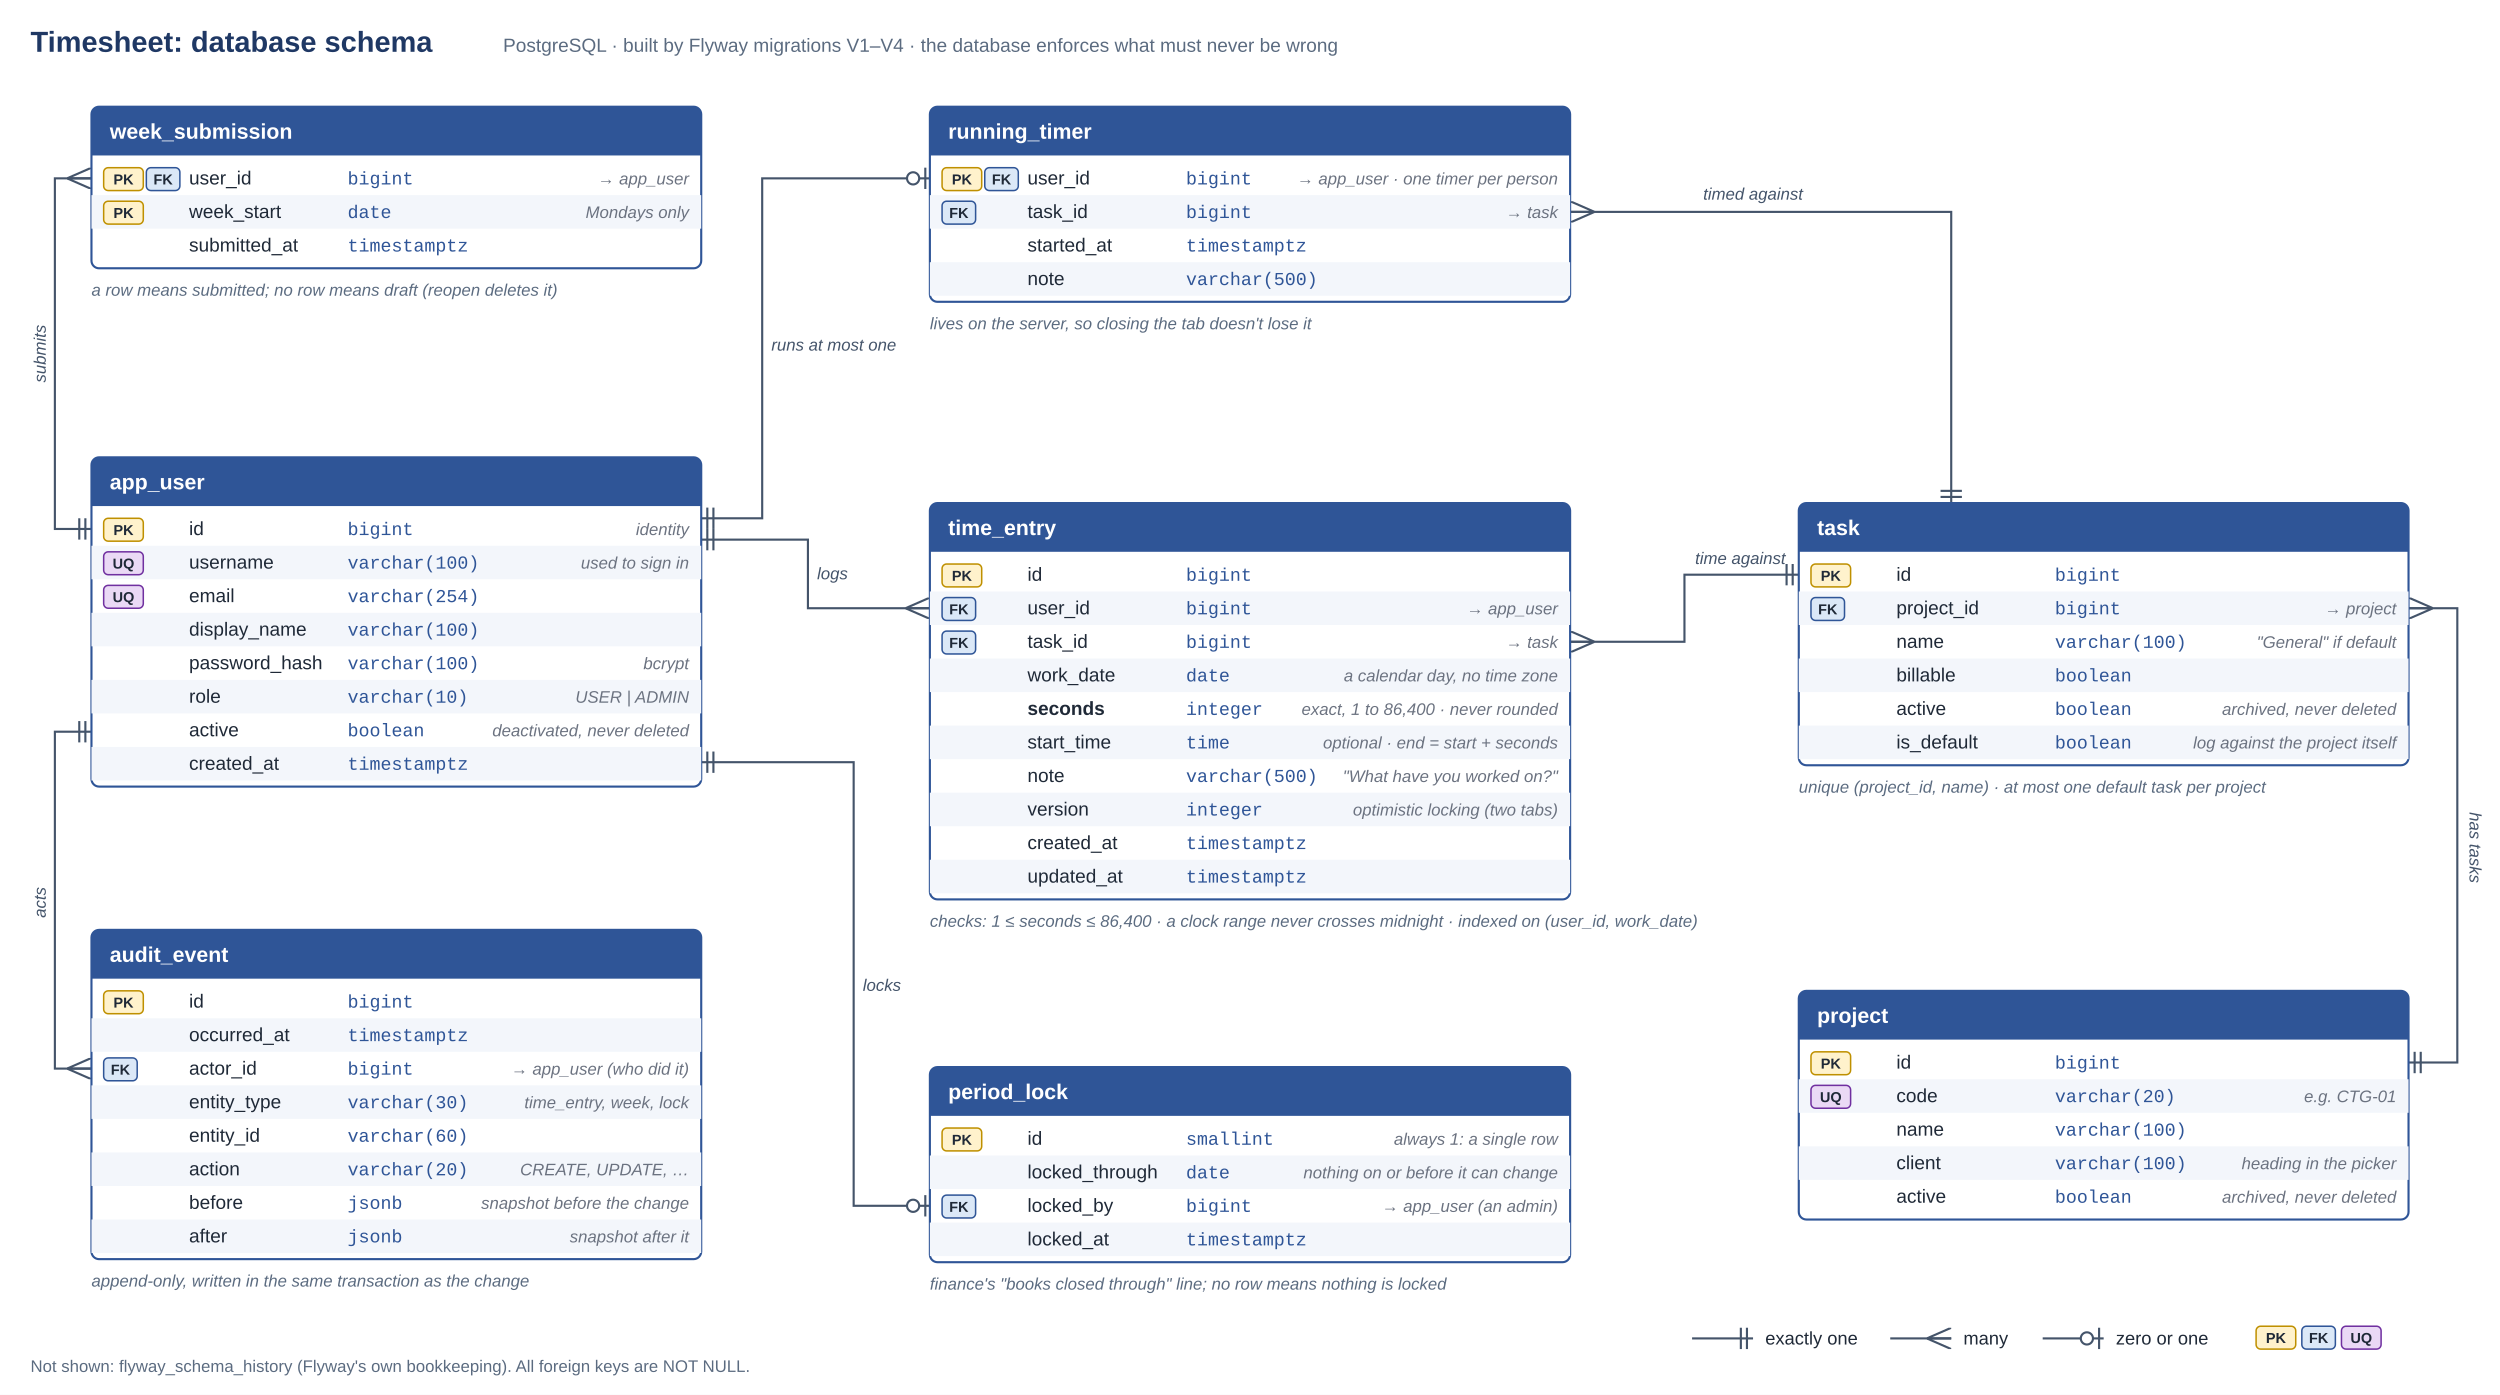
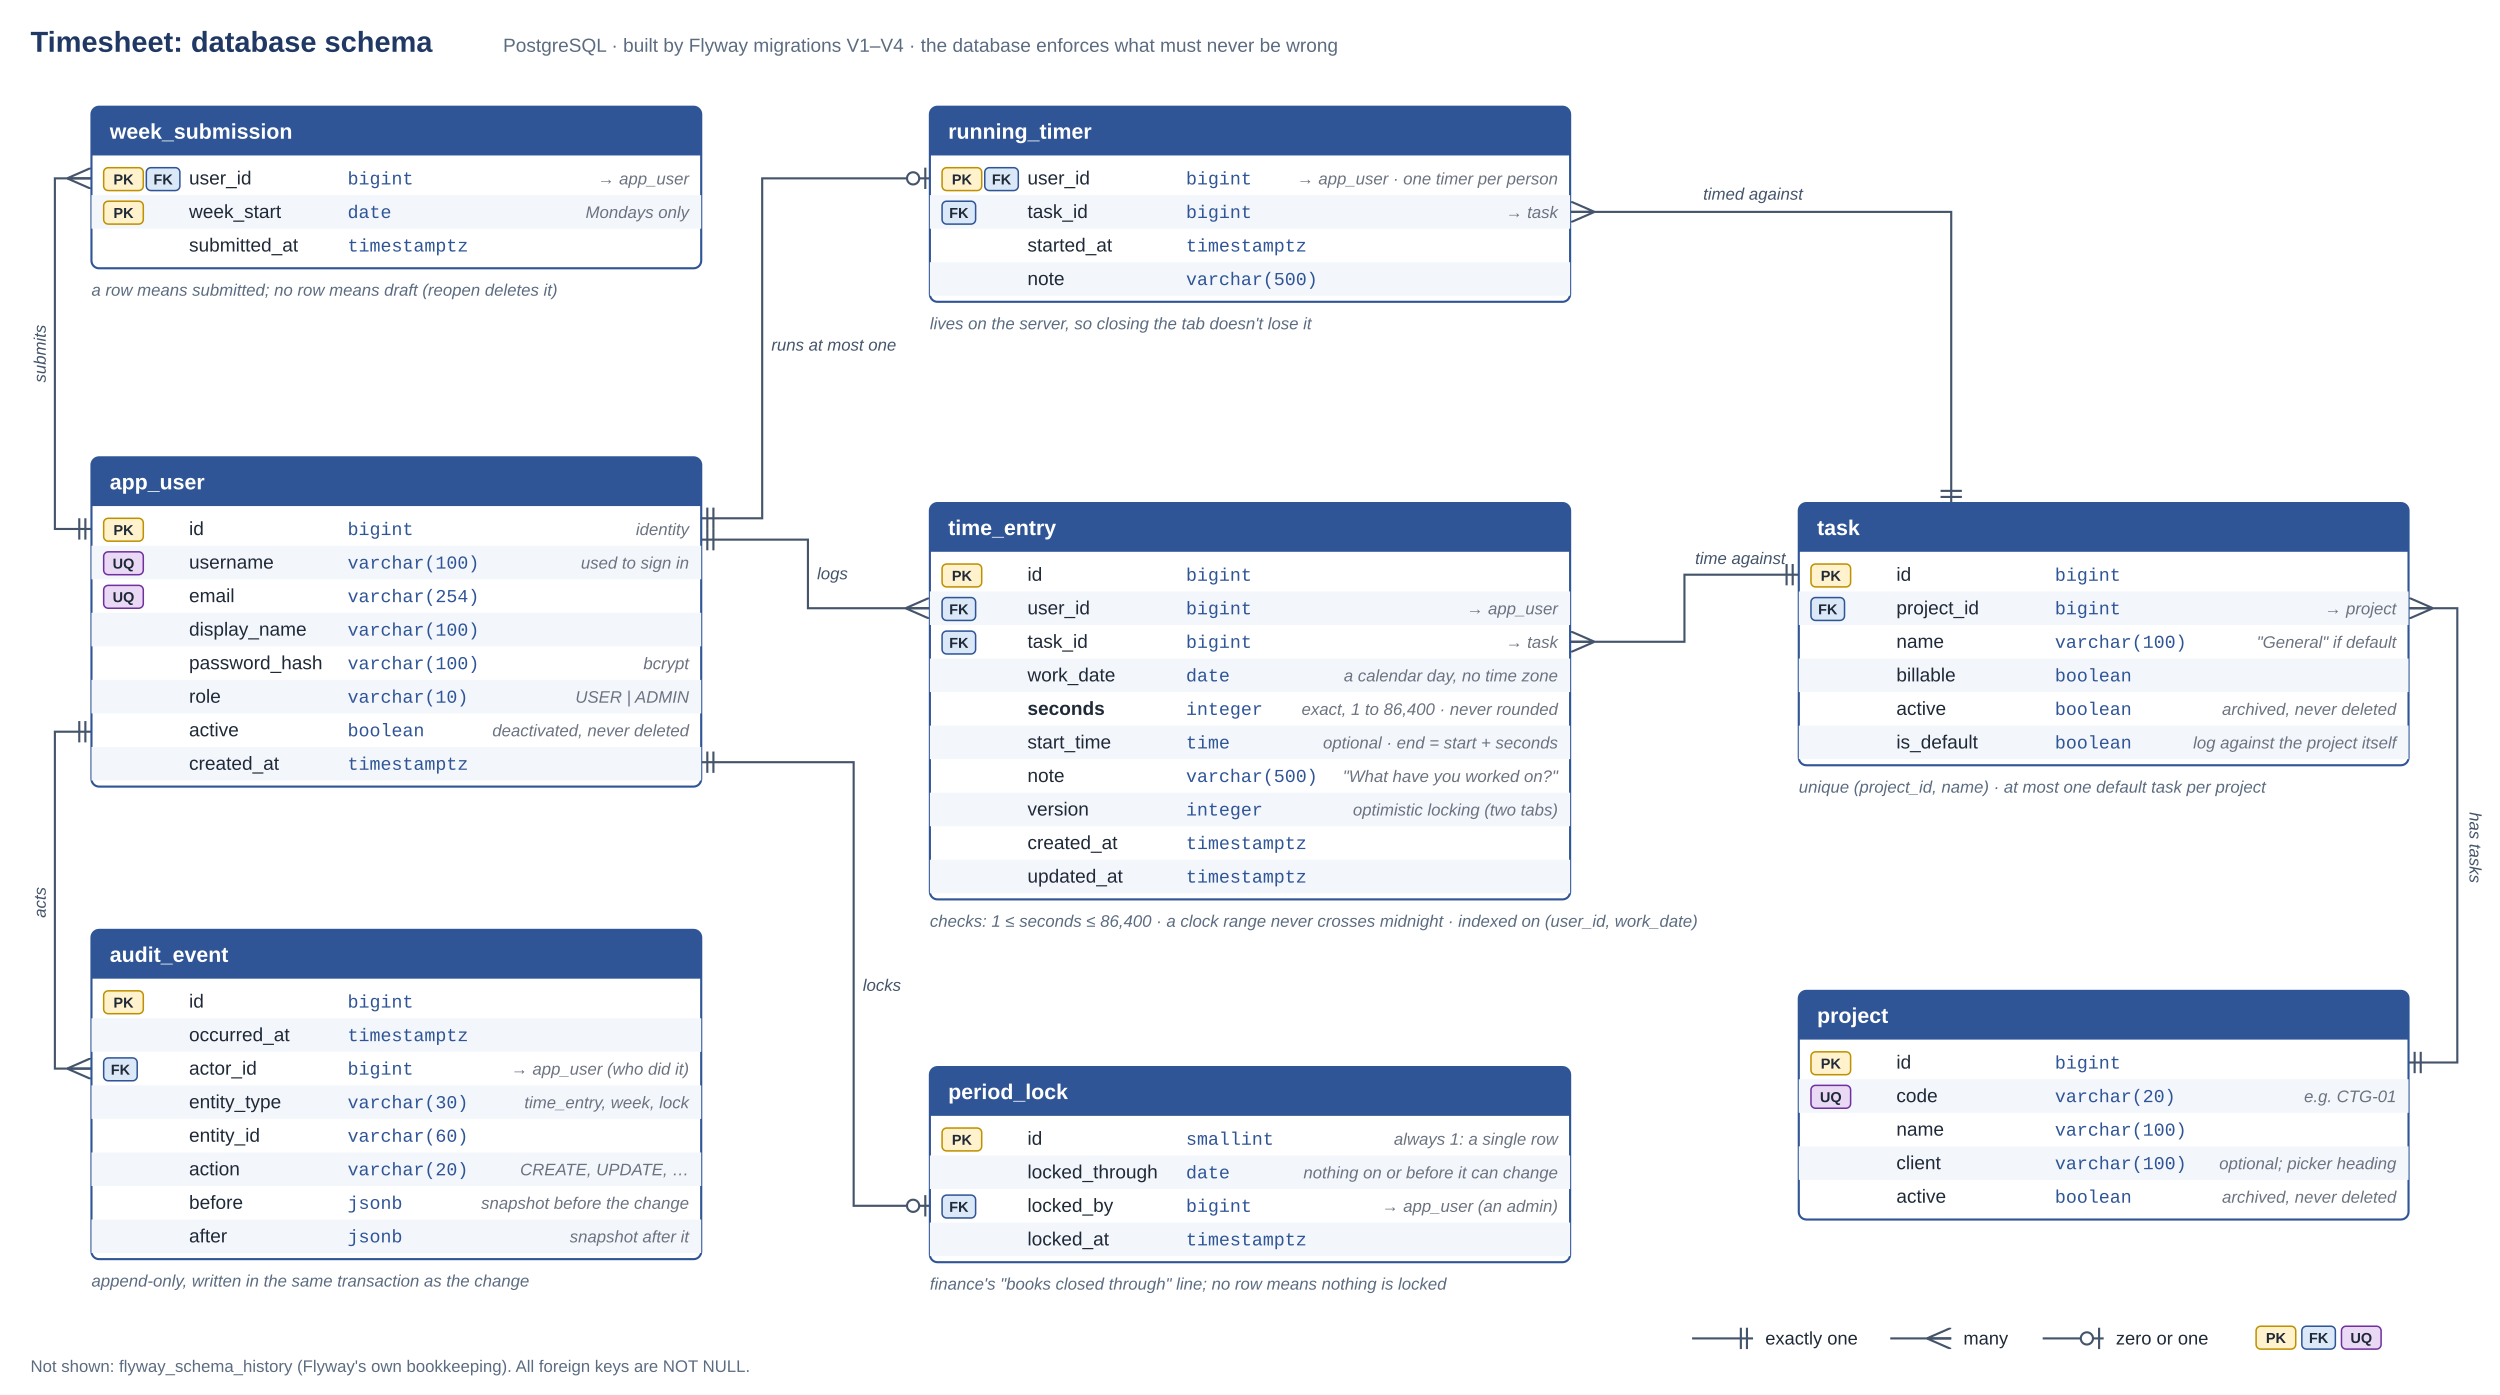
<svg xmlns="http://www.w3.org/2000/svg" width="1640" height="915" viewBox="0 0 1640 915" font-family="Segoe UI, Arial, sans-serif">
  <defs>
    <marker id="many" viewBox="0 0 16 14" refX="16" refY="7" markerWidth="16" markerHeight="14" markerUnits="userSpaceOnUse" orient="auto-start-reverse">
      <path d="M0,7 L16,0 M0,7 L16,7 M0,7 L16,14" fill="none" stroke="#44546a" stroke-width="1.4" />
    </marker>
    <marker id="one" viewBox="0 0 16 14" refX="16" refY="7" markerWidth="16" markerHeight="14" markerUnits="userSpaceOnUse" orient="auto-start-reverse">
      <path d="M8,0 V14 M12,0 V14" fill="none" stroke="#44546a" stroke-width="1.4" />
    </marker>
    <marker id="zeroOne" viewBox="0 0 16 14" refX="16" refY="7" markerWidth="16" markerHeight="14" markerUnits="userSpaceOnUse" orient="auto-start-reverse">
      <circle cx="5" cy="7" r="4" fill="#ffffff" stroke="#44546a" stroke-width="1.4" />
      <path d="M13,0 V14" fill="none" stroke="#44546a" stroke-width="1.4" />
    </marker>
    <style>
      .box    { fill: #ffffff; stroke: #2f5597; stroke-width: 1.4; }
      .head   { fill: #2f5597; }
      .tname  { font-size: 14px; font-weight: 700; fill: #ffffff; }
      .col    { font-size: 12.5px; fill: #1f2937; }
      .type   { font-size: 12px; fill: #2f5597; font-family: Consolas, "Courier New", monospace; }
      .note   { font-size: 11px; fill: #6b7280; font-style: italic; }
      .cap    { font-size: 11px; fill: #5b6b80; font-style: italic; }
      .pk     { fill: #fff2cc; stroke: #bf9000; }
      .fk     { fill: #dbe8f7; stroke: #2f5597; }
      .uq     { fill: #ead9f5; stroke: #7030a0; }
      .badge  { font-size: 9.5px; font-weight: 700; fill: #1f2937; }
      .rel    { fill: none; stroke: #44546a; stroke-width: 1.4; }
      .verb   { font-size: 11px; fill: #44546a; font-style: italic; }
      .stripe { fill: #f3f6fb; }
    </style>
  </defs>
  <rect width="1640" height="915" fill="#ffffff" />
  <text x="20" y="34" font-size="19" font-weight="700" fill="#1f3864">Timesheet: database schema</text>
  <text x="330" y="34" font-size="12.5" fill="#5b6b80">PostgreSQL · built by Flyway migrations V1–V4 · the database enforces what must never be wrong</text>
  <path class="rel" d="M460,354 H530 V399 H610" marker-start="url(#one)" marker-end="url(#many)" />
  <text x="536" y="380" class="verb">logs</text>
  <path class="rel" d="M1180,377 H1105 V421 H1030" marker-start="url(#one)" marker-end="url(#many)" />
  <text x="1112" y="370" class="verb">time against</text>
  <path class="rel" d="M1580,697 H1612 V399 H1580" marker-start="url(#one)" marker-end="url(#many)" />
  <text x="1620" y="556" class="verb" transform="rotate(90 1620 556)" text-anchor="middle">has tasks</text>
  <path class="rel" d="M60,347 H36 V117 H60" marker-start="url(#one)" marker-end="url(#many)" />
  <text x="30" y="232" class="verb" transform="rotate(-90 30 232)" text-anchor="middle">submits</text>
  <path class="rel" d="M460,340 H500 V117 H610" marker-start="url(#one)" marker-end="url(#zeroOne)" />
  <text x="506" y="230" class="verb">runs at most one</text>
  <path class="rel" d="M1280,330 V139 H1030" marker-start="url(#one)" marker-end="url(#many)" />
  <text x="1150" y="131" class="verb" text-anchor="middle">timed against</text>
  <path class="rel" d="M60,480 H36 V701 H60" marker-start="url(#one)" marker-end="url(#many)" />
  <text x="30" y="592" class="verb" transform="rotate(-90 30 592)" text-anchor="middle">acts</text>
  <path class="rel" d="M460,500 H560 V791 H610" marker-start="url(#one)" marker-end="url(#zeroOne)" />
  <text x="566" y="650" class="verb">locks</text>
  <g transform="translate(60,70)">
    <rect width="400" height="106" rx="5" class="box" />
    <path d="M0,5 a5,5 0 0,1 5,-5 h390 a5,5 0 0,1 5,5 v27 h-400 z" class="head" />
    <text x="12" y="21" class="tname">week_submission</text>
    <rect x="8" y="40" width="26" height="15" rx="3" class="pk" />
    <text x="21" y="51" class="badge" text-anchor="middle">PK</text>
    <rect x="36" y="40" width="22" height="15" rx="3" class="fk" />
    <text x="47" y="51" class="badge" text-anchor="middle">FK</text>
    <text x="64" y="51" class="col">user_id</text>
    <text x="168" y="51" class="type">bigint</text>
    <text x="392" y="51" class="note" text-anchor="end">→ app_user</text>
    <rect x="0" y="58" width="400" height="22" class="stripe" />
    <rect x="8" y="62" width="26" height="15" rx="3" class="pk" />
    <text x="21" y="73" class="badge" text-anchor="middle">PK</text>
    <text x="64" y="73" class="col">week_start</text>
    <text x="168" y="73" class="type">date</text>
    <text x="392" y="73" class="note" text-anchor="end">Mondays only</text>
    <text x="64" y="95" class="col">submitted_at</text>
    <text x="168" y="95" class="type">timestamptz</text>
  </g>
  <text x="60" y="194" class="cap">a row means submitted; no row means draft (reopen deletes it)</text>
  <g transform="translate(60,300)">
    <rect width="400" height="216" rx="5" class="box" />
    <path d="M0,5 a5,5 0 0,1 5,-5 h390 a5,5 0 0,1 5,5 v27 h-400 z" class="head" />
    <text x="12" y="21" class="tname">app_user</text>
    <rect x="8" y="40" width="26" height="15" rx="3" class="pk" />
    <text x="21" y="51" class="badge" text-anchor="middle">PK</text>
    <text x="64" y="51" class="col">id</text>
    <text x="168" y="51" class="type">bigint</text>
    <text x="392" y="51" class="note" text-anchor="end">identity</text>
    <rect x="0" y="58" width="400" height="22" class="stripe" />
    <rect x="8" y="62" width="26" height="15" rx="3" class="uq" />
    <text x="21" y="73" class="badge" text-anchor="middle">UQ</text>
    <text x="64" y="73" class="col">username</text>
    <text x="168" y="73" class="type">varchar(100)</text>
    <text x="392" y="73" class="note" text-anchor="end">used to sign in</text>
    <rect x="8" y="84" width="26" height="15" rx="3" class="uq" />
    <text x="21" y="95" class="badge" text-anchor="middle">UQ</text>
    <text x="64" y="95" class="col">email</text>
    <text x="168" y="95" class="type">varchar(254)</text>
    <rect x="0" y="102" width="400" height="22" class="stripe" />
    <text x="64" y="117" class="col">display_name</text>
    <text x="168" y="117" class="type">varchar(100)</text>
    <text x="64" y="139" class="col">password_hash</text>
    <text x="168" y="139" class="type">varchar(100)</text>
    <text x="392" y="139" class="note" text-anchor="end">bcrypt</text>
    <rect x="0" y="146" width="400" height="22" class="stripe" />
    <text x="64" y="161" class="col">role</text>
    <text x="168" y="161" class="type">varchar(10)</text>
    <text x="392" y="161" class="note" text-anchor="end">USER | ADMIN</text>
    <text x="64" y="183" class="col">active</text>
    <text x="168" y="183" class="type">boolean</text>
    <text x="392" y="183" class="note" text-anchor="end">deactivated, never deleted</text>
    <rect x="0" y="190" width="400" height="22" class="stripe" />
    <text x="64" y="205" class="col">created_at</text>
    <text x="168" y="205" class="type">timestamptz</text>
  </g>
  <g transform="translate(60,610)">
    <rect width="400" height="216" rx="5" class="box" />
    <path d="M0,5 a5,5 0 0,1 5,-5 h390 a5,5 0 0,1 5,5 v27 h-400 z" class="head" />
    <text x="12" y="21" class="tname">audit_event</text>
    <rect x="8" y="40" width="26" height="15" rx="3" class="pk" />
    <text x="21" y="51" class="badge" text-anchor="middle">PK</text>
    <text x="64" y="51" class="col">id</text>
    <text x="168" y="51" class="type">bigint</text>
    <rect x="0" y="58" width="400" height="22" class="stripe" />
    <text x="64" y="73" class="col">occurred_at</text>
    <text x="168" y="73" class="type">timestamptz</text>
    <rect x="8" y="84" width="22" height="15" rx="3" class="fk" />
    <text x="19" y="95" class="badge" text-anchor="middle">FK</text>
    <text x="64" y="95" class="col">actor_id</text>
    <text x="168" y="95" class="type">bigint</text>
    <text x="392" y="95" class="note" text-anchor="end">→ app_user (who did it)</text>
    <rect x="0" y="102" width="400" height="22" class="stripe" />
    <text x="64" y="117" class="col">entity_type</text>
    <text x="168" y="117" class="type">varchar(30)</text>
    <text x="392" y="117" class="note" text-anchor="end">time_entry, week, lock</text>
    <text x="64" y="139" class="col">entity_id</text>
    <text x="168" y="139" class="type">varchar(60)</text>
    <rect x="0" y="146" width="400" height="22" class="stripe" />
    <text x="64" y="161" class="col">action</text>
    <text x="168" y="161" class="type">varchar(20)</text>
    <text x="392" y="161" class="note" text-anchor="end">CREATE, UPDATE, …</text>
    <text x="64" y="183" class="col">before</text>
    <text x="168" y="183" class="type">jsonb</text>
    <text x="392" y="183" class="note" text-anchor="end">snapshot before the change</text>
    <rect x="0" y="190" width="400" height="22" class="stripe" />
    <text x="64" y="205" class="col">after</text>
    <text x="168" y="205" class="type">jsonb</text>
    <text x="392" y="205" class="note" text-anchor="end">snapshot after it</text>
  </g>
  <text x="60" y="844" class="cap">append-only, written in the same transaction as the change</text>
  <g transform="translate(610,70)">
    <rect width="420" height="128" rx="5" class="box" />
    <path d="M0,5 a5,5 0 0,1 5,-5 h410 a5,5 0 0,1 5,5 v27 h-420 z" class="head" />
    <text x="12" y="21" class="tname">running_timer</text>
    <rect x="8" y="40" width="26" height="15" rx="3" class="pk" />
    <text x="21" y="51" class="badge" text-anchor="middle">PK</text>
    <rect x="36" y="40" width="22" height="15" rx="3" class="fk" />
    <text x="47" y="51" class="badge" text-anchor="middle">FK</text>
    <text x="64" y="51" class="col">user_id</text>
    <text x="168" y="51" class="type">bigint</text>
    <text x="412" y="51" class="note" text-anchor="end">→ app_user · one timer per person</text>
    <rect x="0" y="58" width="420" height="22" class="stripe" />
    <rect x="8" y="62" width="22" height="15" rx="3" class="fk" />
    <text x="19" y="73" class="badge" text-anchor="middle">FK</text>
    <text x="64" y="73" class="col">task_id</text>
    <text x="168" y="73" class="type">bigint</text>
    <text x="412" y="73" class="note" text-anchor="end">→ task</text>
    <text x="64" y="95" class="col">started_at</text>
    <text x="168" y="95" class="type">timestamptz</text>
    <rect x="0" y="102" width="420" height="22" class="stripe" />
    <text x="64" y="117" class="col">note</text>
    <text x="168" y="117" class="type">varchar(500)</text>
  </g>
  <text x="610" y="216" class="cap">lives on the server, so closing the tab doesn't lose it</text>
  <g transform="translate(610,330)">
    <rect width="420" height="260" rx="5" class="box" />
    <path d="M0,5 a5,5 0 0,1 5,-5 h410 a5,5 0 0,1 5,5 v27 h-420 z" class="head" />
    <text x="12" y="21" class="tname">time_entry</text>
    <rect x="8" y="40" width="26" height="15" rx="3" class="pk" />
    <text x="21" y="51" class="badge" text-anchor="middle">PK</text>
    <text x="64" y="51" class="col">id</text>
    <text x="168" y="51" class="type">bigint</text>
    <rect x="0" y="58" width="420" height="22" class="stripe" />
    <rect x="8" y="62" width="22" height="15" rx="3" class="fk" />
    <text x="19" y="73" class="badge" text-anchor="middle">FK</text>
    <text x="64" y="73" class="col">user_id</text>
    <text x="168" y="73" class="type">bigint</text>
    <text x="412" y="73" class="note" text-anchor="end">→ app_user</text>
    <rect x="8" y="84" width="22" height="15" rx="3" class="fk" />
    <text x="19" y="95" class="badge" text-anchor="middle">FK</text>
    <text x="64" y="95" class="col">task_id</text>
    <text x="168" y="95" class="type">bigint</text>
    <text x="412" y="95" class="note" text-anchor="end">→ task</text>
    <rect x="0" y="102" width="420" height="22" class="stripe" />
    <text x="64" y="117" class="col">work_date</text>
    <text x="168" y="117" class="type">date</text>
    <text x="412" y="117" class="note" text-anchor="end">a calendar day, no time zone</text>
    <text x="64" y="139" class="col" font-weight="700">seconds</text>
    <text x="168" y="139" class="type">integer</text>
    <text x="412" y="139" class="note" text-anchor="end">exact, 1 to 86,400 · never rounded</text>
    <rect x="0" y="146" width="420" height="22" class="stripe" />
    <text x="64" y="161" class="col">start_time</text>
    <text x="168" y="161" class="type">time</text>
    <text x="412" y="161" class="note" text-anchor="end">optional · end = start + seconds</text>
    <text x="64" y="183" class="col">note</text>
    <text x="168" y="183" class="type">varchar(500)</text>
    <text x="412" y="183" class="note" text-anchor="end">"What have you worked on?"</text>
    <rect x="0" y="190" width="420" height="22" class="stripe" />
    <text x="64" y="205" class="col">version</text>
    <text x="168" y="205" class="type">integer</text>
    <text x="412" y="205" class="note" text-anchor="end">optimistic locking (two tabs)</text>
    <text x="64" y="227" class="col">created_at</text>
    <text x="168" y="227" class="type">timestamptz</text>
    <rect x="0" y="234" width="420" height="22" class="stripe" />
    <text x="64" y="249" class="col">updated_at</text>
    <text x="168" y="249" class="type">timestamptz</text>
  </g>
  <text x="610" y="608" class="cap">checks: 1 ≤ seconds ≤ 86,400 · a clock range never crosses midnight · indexed on (user_id, work_date)</text>
  <g transform="translate(610,700)">
    <rect width="420" height="128" rx="5" class="box" />
    <path d="M0,5 a5,5 0 0,1 5,-5 h410 a5,5 0 0,1 5,5 v27 h-420 z" class="head" />
    <text x="12" y="21" class="tname">period_lock</text>
    <rect x="8" y="40" width="26" height="15" rx="3" class="pk" />
    <text x="21" y="51" class="badge" text-anchor="middle">PK</text>
    <text x="64" y="51" class="col">id</text>
    <text x="168" y="51" class="type">smallint</text>
    <text x="412" y="51" class="note" text-anchor="end">always 1: a single row</text>
    <rect x="0" y="58" width="420" height="22" class="stripe" />
    <text x="64" y="73" class="col">locked_through</text>
    <text x="168" y="73" class="type">date</text>
    <text x="412" y="73" class="note" text-anchor="end">nothing on or before it can change</text>
    <rect x="8" y="84" width="22" height="15" rx="3" class="fk" />
    <text x="19" y="95" class="badge" text-anchor="middle">FK</text>
    <text x="64" y="95" class="col">locked_by</text>
    <text x="168" y="95" class="type">bigint</text>
    <text x="412" y="95" class="note" text-anchor="end">→ app_user (an admin)</text>
    <rect x="0" y="102" width="420" height="22" class="stripe" />
    <text x="64" y="117" class="col">locked_at</text>
    <text x="168" y="117" class="type">timestamptz</text>
  </g>
  <text x="610" y="846" class="cap">finance's "books closed through" line; no row means nothing is locked</text>
  <g transform="translate(1180,330)">
    <rect width="400" height="172" rx="5" class="box" />
    <path d="M0,5 a5,5 0 0,1 5,-5 h390 a5,5 0 0,1 5,5 v27 h-400 z" class="head" />
    <text x="12" y="21" class="tname">task</text>
    <rect x="8" y="40" width="26" height="15" rx="3" class="pk" />
    <text x="21" y="51" class="badge" text-anchor="middle">PK</text>
    <text x="64" y="51" class="col">id</text>
    <text x="168" y="51" class="type">bigint</text>
    <rect x="0" y="58" width="400" height="22" class="stripe" />
    <rect x="8" y="62" width="22" height="15" rx="3" class="fk" />
    <text x="19" y="73" class="badge" text-anchor="middle">FK</text>
    <text x="64" y="73" class="col">project_id</text>
    <text x="168" y="73" class="type">bigint</text>
    <text x="392" y="73" class="note" text-anchor="end">→ project</text>
    <text x="64" y="95" class="col">name</text>
    <text x="168" y="95" class="type">varchar(100)</text>
    <text x="392" y="95" class="note" text-anchor="end">"General" if default</text>
    <rect x="0" y="102" width="400" height="22" class="stripe" />
    <text x="64" y="117" class="col">billable</text>
    <text x="168" y="117" class="type">boolean</text>
    <text x="64" y="139" class="col">active</text>
    <text x="168" y="139" class="type">boolean</text>
    <text x="392" y="139" class="note" text-anchor="end">archived, never deleted</text>
    <rect x="0" y="146" width="400" height="22" class="stripe" />
    <text x="64" y="161" class="col">is_default</text>
    <text x="168" y="161" class="type">boolean</text>
    <text x="392" y="161" class="note" text-anchor="end">log against the project itself</text>
  </g>
  <text x="1180" y="520" class="cap">unique (project_id, name) · at most one default task per project</text>
  <g transform="translate(1180,650)">
    <rect width="400" height="150" rx="5" class="box" />
    <path d="M0,5 a5,5 0 0,1 5,-5 h390 a5,5 0 0,1 5,5 v27 h-400 z" class="head" />
    <text x="12" y="21" class="tname">project</text>
    <rect x="8" y="40" width="26" height="15" rx="3" class="pk" />
    <text x="21" y="51" class="badge" text-anchor="middle">PK</text>
    <text x="64" y="51" class="col">id</text>
    <text x="168" y="51" class="type">bigint</text>
    <rect x="0" y="58" width="400" height="22" class="stripe" />
    <rect x="8" y="62" width="26" height="15" rx="3" class="uq" />
    <text x="21" y="73" class="badge" text-anchor="middle">UQ</text>
    <text x="64" y="73" class="col">code</text>
    <text x="168" y="73" class="type">varchar(20)</text>
    <text x="392" y="73" class="note" text-anchor="end">e.g. CTG-01</text>
    <text x="64" y="95" class="col">name</text>
    <text x="168" y="95" class="type">varchar(100)</text>
    <rect x="0" y="102" width="400" height="22" class="stripe" />
    <text x="64" y="117" class="col">client</text>
    <text x="168" y="117" class="type">varchar(100)</text>
-     <text x="392" y="117" class="note" text-anchor="end">heading in the picker</text>
+     <text x="392" y="117" class="note" text-anchor="end">optional; picker heading</text>
    <text x="64" y="139" class="col">active</text>
    <text x="168" y="139" class="type">boolean</text>
    <text x="392" y="139" class="note" text-anchor="end">archived, never deleted</text>
  </g>
  <g transform="translate(1110,870)" font-size="12" fill="#1f2937">
    <path class="rel" d="M0,8 H40" marker-end="url(#one)" />
    <text x="48" y="12">exactly one</text>
    <path class="rel" d="M130,8 H170" marker-end="url(#many)" />
    <text x="178" y="12">many</text>
    <path class="rel" d="M230,8 H270" marker-end="url(#zeroOne)" />
    <text x="278" y="12">zero or one</text>
    <rect x="370" y="0" width="26" height="15" rx="3" class="pk" />
    <text x="383" y="11" class="badge" text-anchor="middle">PK</text>
    <rect x="400" y="0" width="22" height="15" rx="3" class="fk" />
    <text x="411" y="11" class="badge" text-anchor="middle">FK</text>
    <rect x="426" y="0" width="26" height="15" rx="3" class="uq" />
    <text x="439" y="11" class="badge" text-anchor="middle">UQ</text>
  </g>
  <text x="20" y="900" font-size="11" fill="#5b6b80">Not shown: flyway_schema_history (Flyway's own bookkeeping). All foreign keys are NOT NULL.</text>
</svg>
